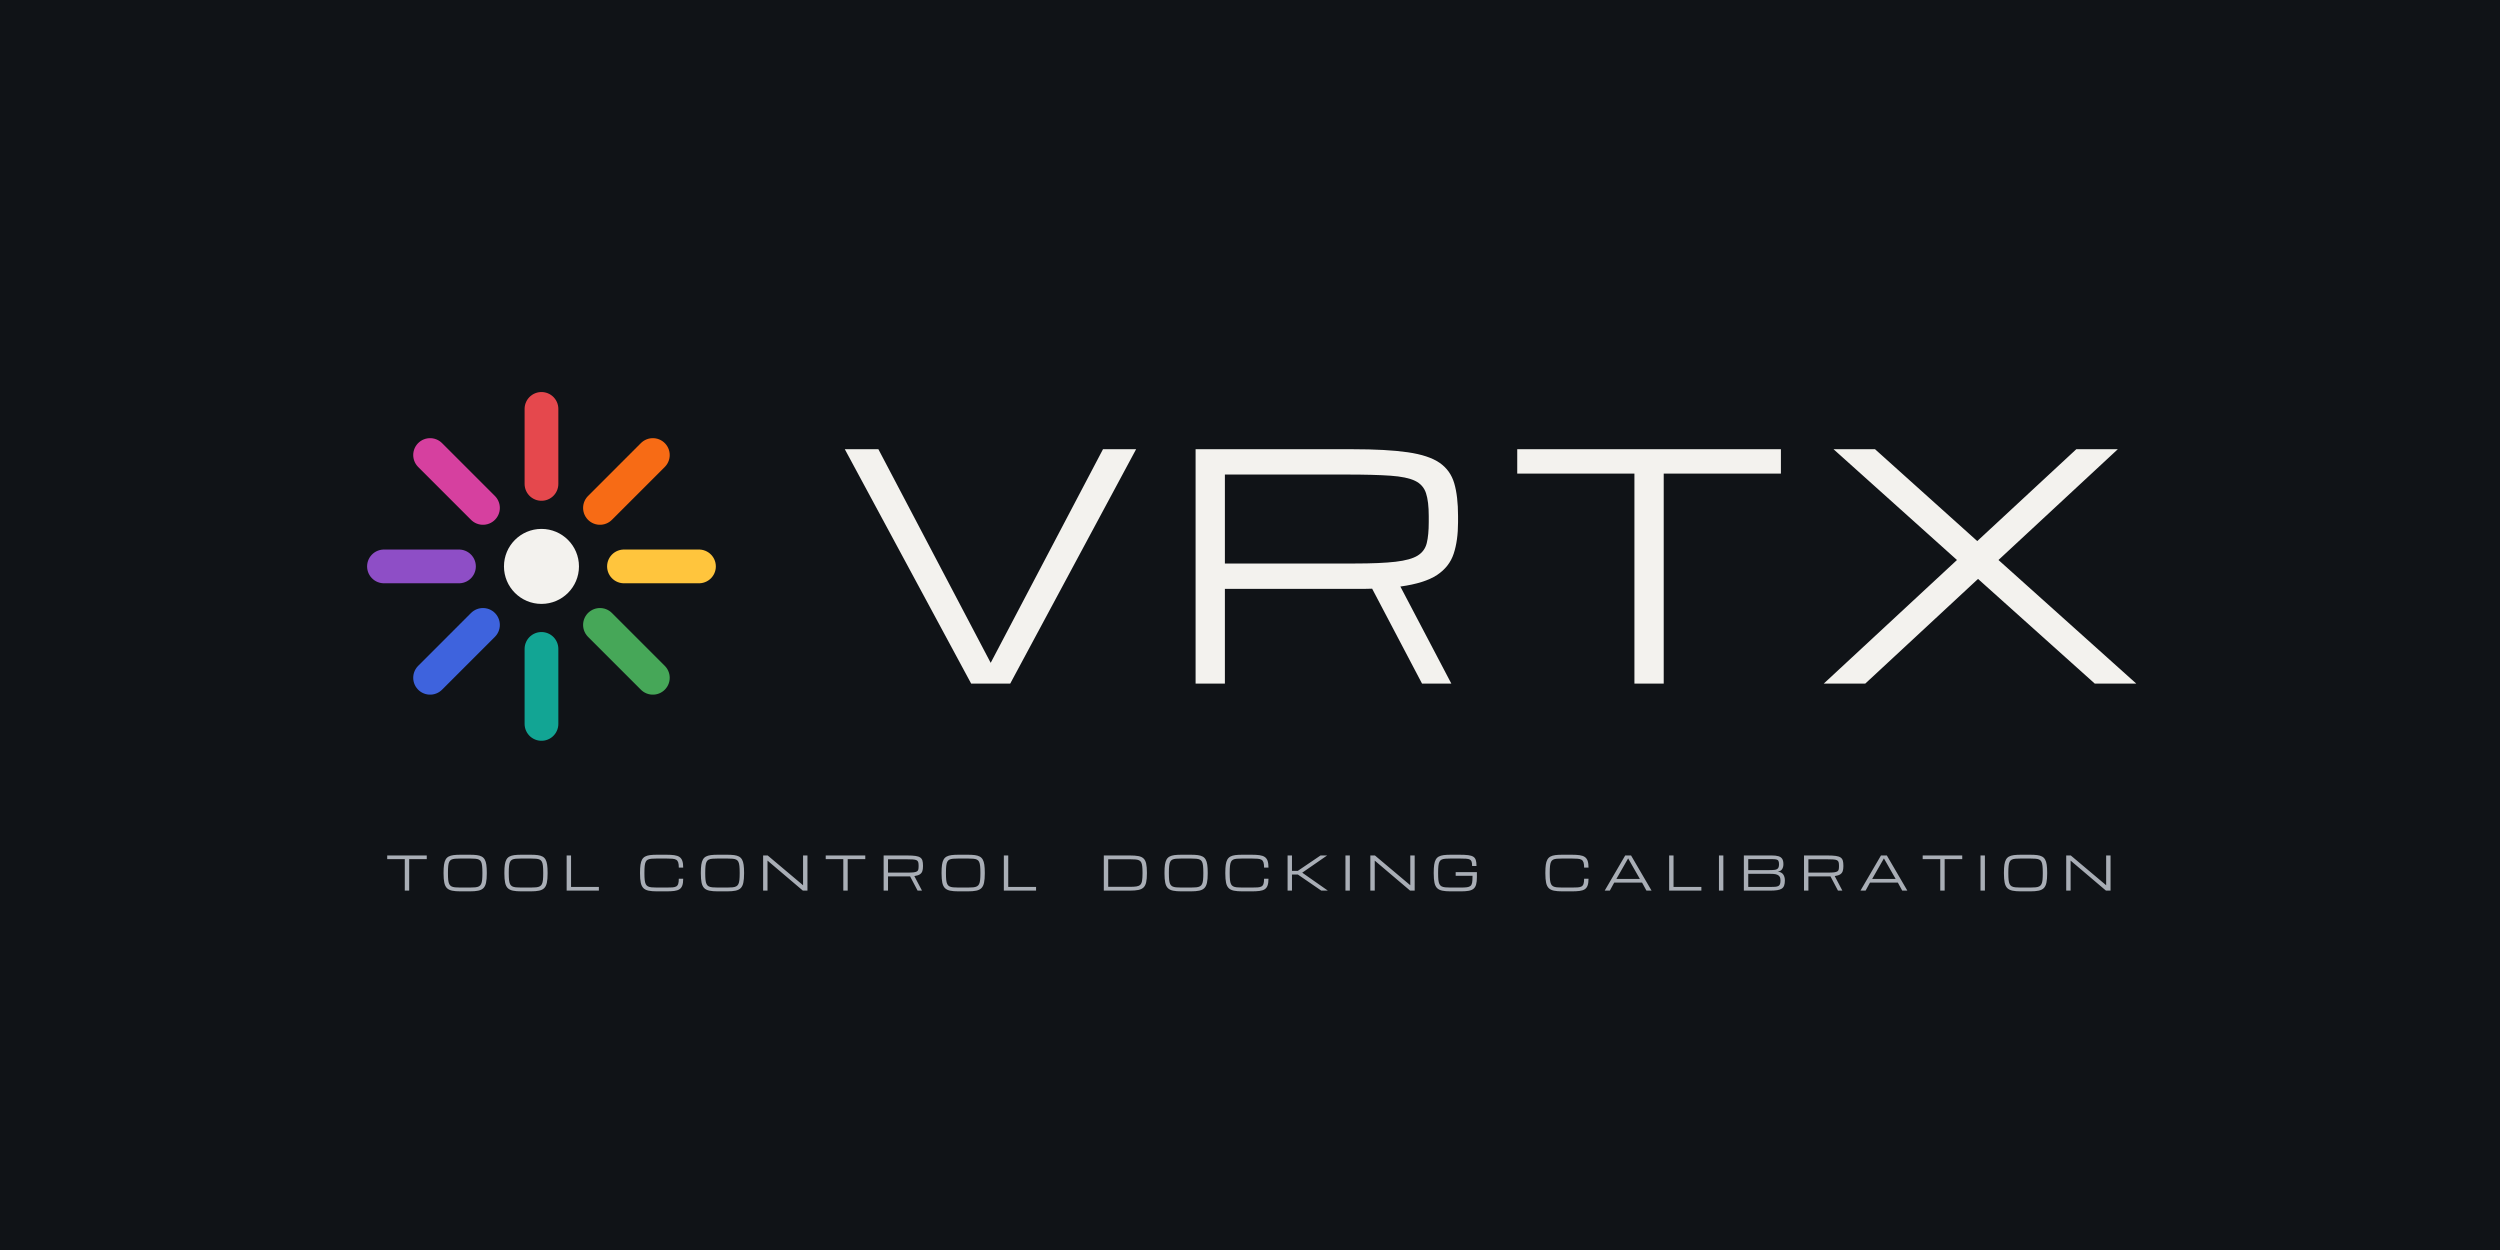
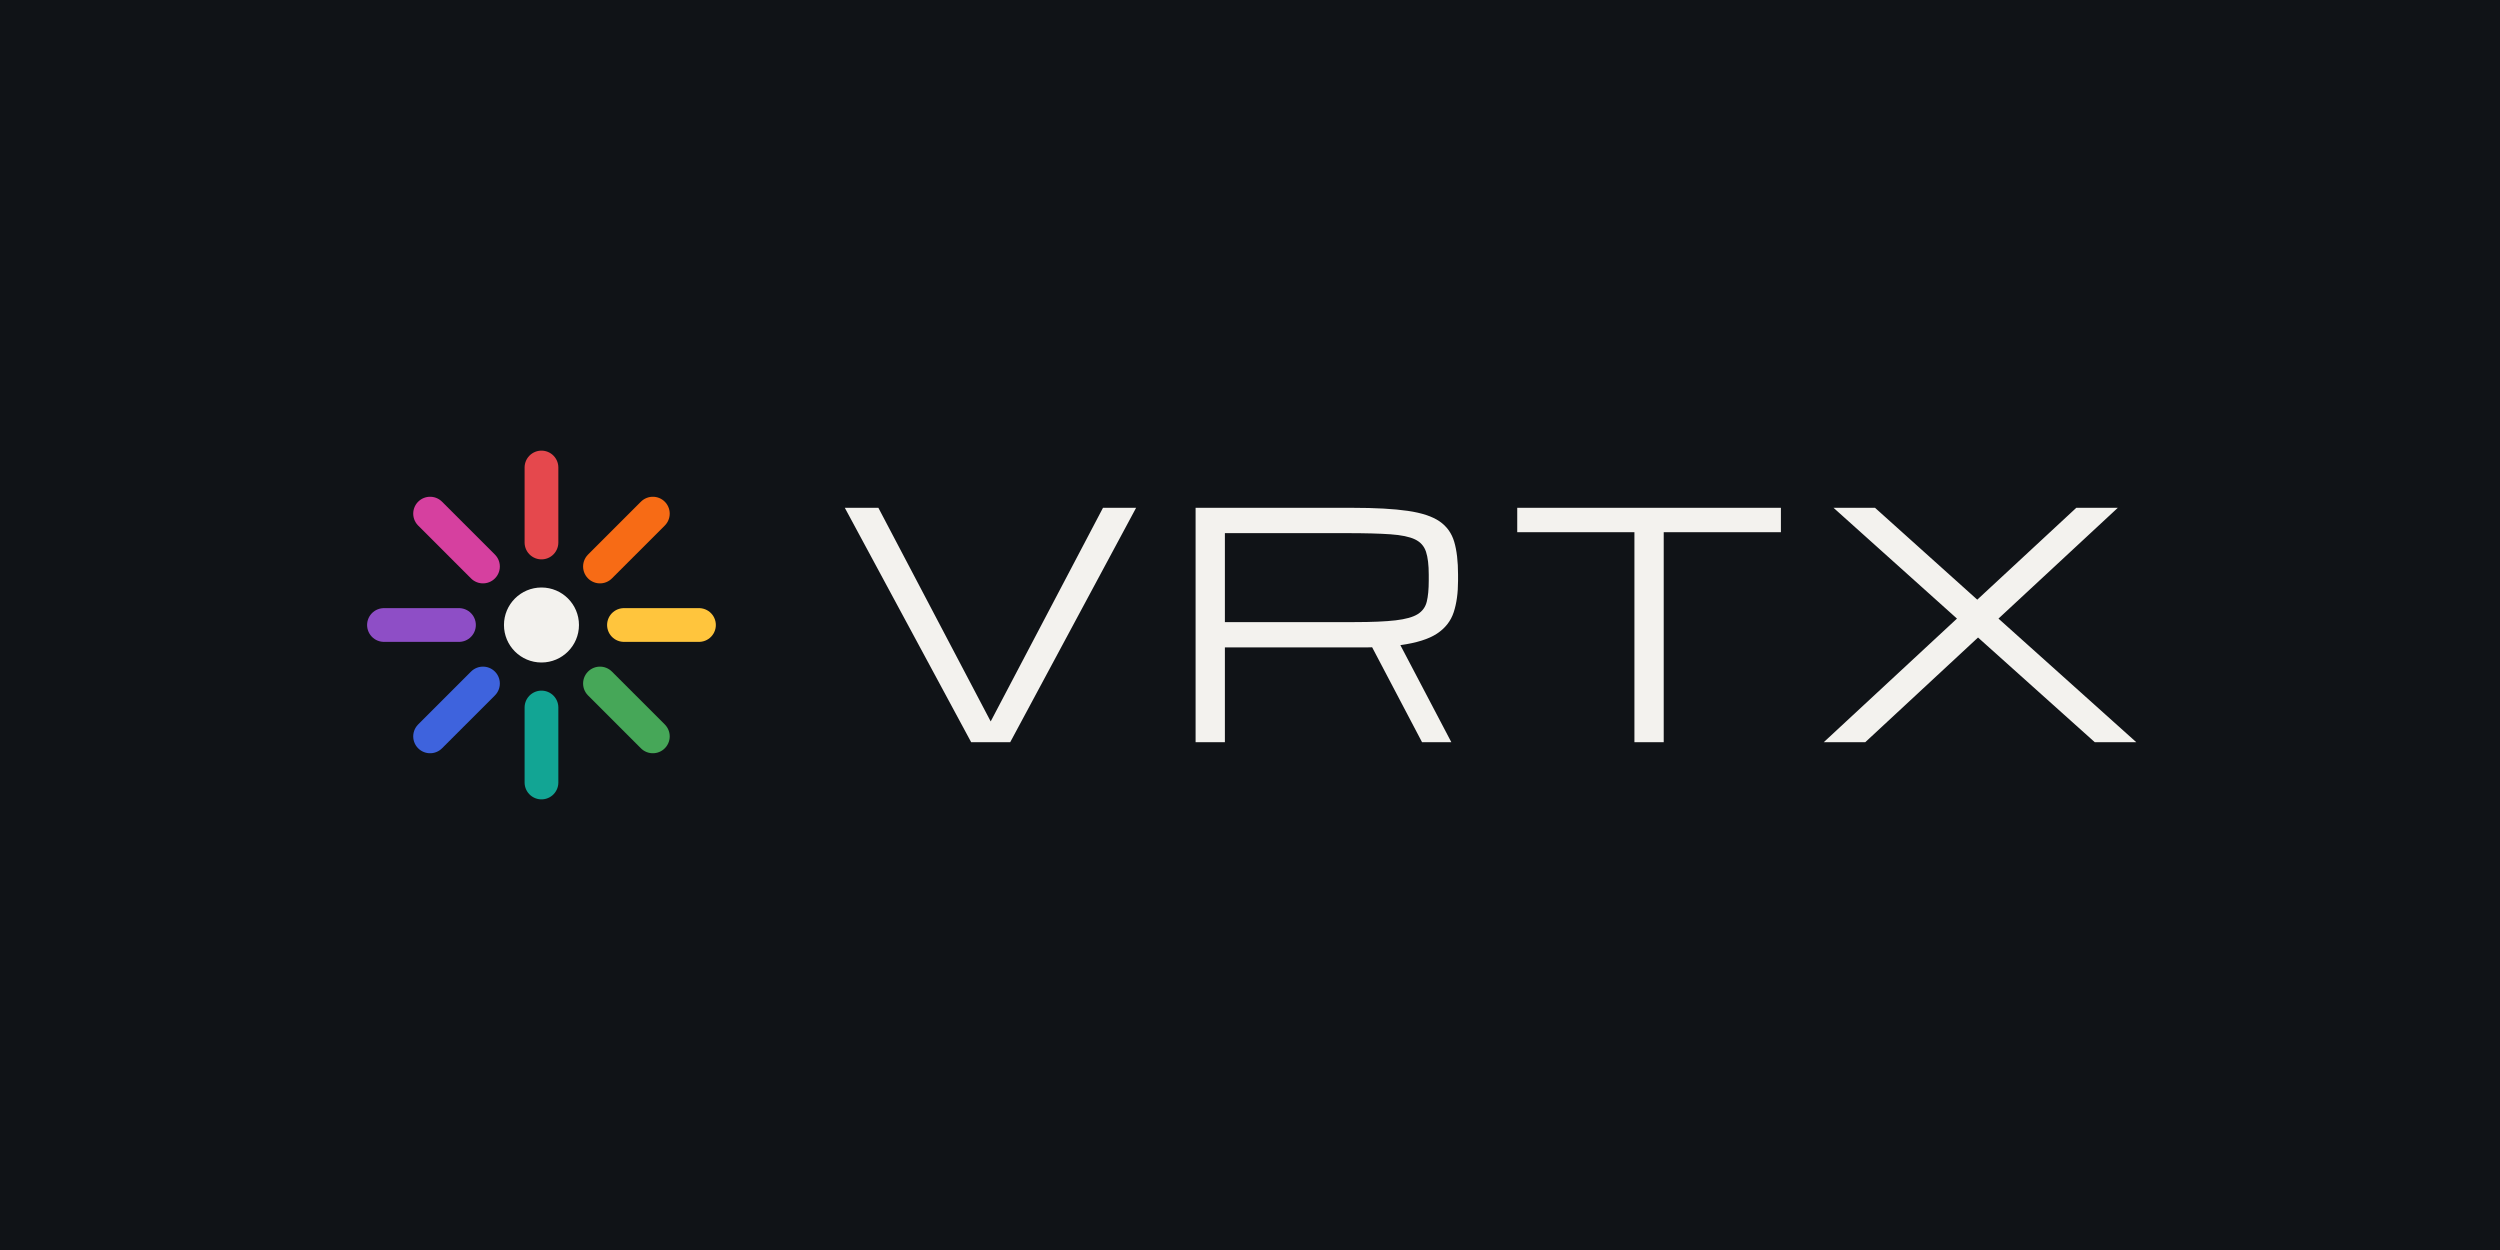
<svg xmlns="http://www.w3.org/2000/svg" width="1280" height="640" viewBox="0 0 1280 640" role="img" aria-label="VRTX">
  <rect width="1280" height="640" fill="#101317" />
-   <g transform="translate(181.2328 194.0) scale(1.92)">
+   <g transform="translate(181.2328 224.0) scale(1.92)">
    <g stroke-width="9" stroke-linecap="round">
      <line x1="50" y1="28" x2="50" y2="8" stroke="#E5484D" />
      <line x1="65.6" y1="34.4" x2="79.7" y2="20.3" stroke="#F76B15" />
      <line x1="72" y1="50" x2="92" y2="50" stroke="#FFC53D" />
      <line x1="65.6" y1="65.6" x2="79.7" y2="79.7" stroke="#46A758" />
      <line x1="50" y1="72" x2="50" y2="92" stroke="#12A594" />
      <line x1="34.4" y1="65.6" x2="20.3" y2="79.7" stroke="#3E63DD" />
      <line x1="28" y1="50" x2="8" y2="50" stroke="#8E4EC6" />
      <line x1="34.4" y1="34.4" x2="20.3" y2="20.3" stroke="#D6409F" />
    </g>
    <circle cx="50" cy="50" r="10" fill="#F3F2EE" />
  </g>
-   <path fill="#F3F2EE" d="M497.233 350.0 432.545 230.0H449.733L507.233 339.375L564.733 230.0H581.686L517.233 350.0Z M612.145 230.0H692.458Q710.036 230.0 720.778 231.562Q731.52 233.125 737.067 236.953Q742.614 240.781 744.567 247.422Q746.52 254.062 746.52 264.219V267.344Q746.52 276.719 744.294 283.477Q742.067 290.234 735.739 294.414Q729.411 298.594 716.989 300.312L743.083 350.0H728.083L702.536 301.406Q700.973 301.484 699.294 301.484Q697.614 301.484 695.817 301.484H627.145V350.0H612.145ZM627.145 288.516H693.473Q706.833 288.516 714.528 287.617Q722.223 286.719 725.856 284.453Q729.489 282.188 730.505 278.047Q731.52 273.906 731.52 267.344V264.219Q731.52 256.797 730.114 252.5Q728.708 248.203 724.489 246.172Q720.27 244.141 711.911 243.555Q703.552 242.969 689.567 242.969H627.145Z M836.823 350.0V242.5H776.823V230.0H911.823V242.5H851.823V350.0Z M933.767 350.0 1001.97 286.719 938.767 230.0H960.017L1012.361 277.031L1063.064 230.0H1084.314L1023.22 286.719L1093.767 350.0H1072.517L1012.752 296.406L955.017 350.0Z" />
-   <path fill="#A9AEB6" d="M207.25 456.0V439.875H198.25V438.0H218.5V439.875H209.5V456.0Z M235.809 456.375Q233.172 456.375 231.473 456.018Q229.773 455.66 228.818 454.699Q227.863 453.738 227.482 451.934Q227.102 450.129 227.102 447.234V446.766Q227.102 444.375 227.336 442.752Q227.57 441.129 228.145 440.109Q228.719 439.09 229.709 438.551Q230.699 438.012 232.199 437.818Q233.699 437.625 235.809 437.625H240.531Q242.641 437.625 244.141 437.818Q245.641 438.012 246.631 438.551Q247.621 439.09 248.195 440.109Q248.77 441.129 249.004 442.752Q249.238 444.375 249.238 446.766V447.234Q249.238 450.129 248.857 451.934Q248.477 453.738 247.521 454.699Q246.566 455.66 244.867 456.018Q243.168 456.375 240.531 456.375ZM235.809 454.43H240.531Q242.207 454.43 243.355 454.312Q244.504 454.195 245.225 453.809Q245.945 453.422 246.326 452.637Q246.707 451.852 246.848 450.539Q246.988 449.227 246.988 447.234V446.766Q246.988 444.703 246.848 443.367Q246.707 442.031 246.326 441.258Q245.945 440.484 245.225 440.127Q244.504 439.77 243.355 439.67Q242.207 439.57 240.531 439.57H235.809Q234.133 439.57 232.984 439.67Q231.836 439.77 231.115 440.127Q230.395 440.484 230.014 441.258Q229.633 442.031 229.492 443.367Q229.352 444.703 229.352 446.766V447.234Q229.352 449.227 229.492 450.539Q229.633 451.852 230.014 452.637Q230.395 453.422 231.115 453.809Q231.836 454.195 232.984 454.312Q234.133 454.43 235.809 454.43Z M266.945 456.375Q264.309 456.375 262.609 456.018Q260.91 455.66 259.955 454.699Q259.0 453.738 258.619 451.934Q258.238 450.129 258.238 447.234V446.766Q258.238 444.375 258.473 442.752Q258.707 441.129 259.281 440.109Q259.855 439.09 260.846 438.551Q261.836 438.012 263.336 437.818Q264.836 437.625 266.945 437.625H271.668Q273.777 437.625 275.277 437.818Q276.777 438.012 277.768 438.551Q278.758 439.09 279.332 440.109Q279.906 441.129 280.141 442.752Q280.375 444.375 280.375 446.766V447.234Q280.375 450.129 279.994 451.934Q279.613 453.738 278.658 454.699Q277.703 455.66 276.004 456.018Q274.305 456.375 271.668 456.375ZM266.945 454.43H271.668Q273.344 454.43 274.492 454.312Q275.641 454.195 276.361 453.809Q277.082 453.422 277.463 452.637Q277.844 451.852 277.984 450.539Q278.125 449.227 278.125 447.234V446.766Q278.125 444.703 277.984 443.367Q277.844 442.031 277.463 441.258Q277.082 440.484 276.361 440.127Q275.641 439.77 274.492 439.67Q273.344 439.57 271.668 439.57H266.945Q265.27 439.57 264.121 439.67Q262.973 439.77 262.252 440.127Q261.531 440.484 261.15 441.258Q260.77 442.031 260.629 443.367Q260.488 444.703 260.488 446.766V447.234Q260.488 449.227 260.629 450.539Q260.77 451.852 261.15 452.637Q261.531 453.422 262.252 453.809Q262.973 454.195 264.121 454.312Q265.27 454.43 266.945 454.43Z M290.125 456.0V438.0H292.375V454.125H306.625V456.0Z  M327.695 447.234V446.766Q327.695 444.375 327.93 442.752Q328.164 441.129 328.738 440.109Q329.312 439.09 330.303 438.551Q331.293 438.012 332.793 437.818Q334.293 437.625 336.402 437.625H341.125Q343.539 437.625 345.197 437.854Q346.855 438.082 347.869 438.756Q348.883 439.43 349.34 440.736Q349.797 442.043 349.797 444.199H347.547Q347.547 442.5 347.242 441.557Q346.938 440.613 346.217 440.191Q345.496 439.77 344.254 439.67Q343.012 439.57 341.125 439.57H336.402Q334.727 439.57 333.578 439.67Q332.43 439.77 331.709 440.127Q330.988 440.484 330.607 441.258Q330.227 442.031 330.086 443.367Q329.945 444.703 329.945 446.766V447.234Q329.945 449.227 330.086 450.539Q330.227 451.852 330.607 452.637Q330.988 453.422 331.709 453.809Q332.43 454.195 333.578 454.312Q334.727 454.43 336.402 454.43H341.125Q343.012 454.43 344.254 454.348Q345.496 454.266 346.217 453.867Q346.938 453.469 347.242 452.537Q347.547 451.605 347.547 449.918H349.797Q349.797 452.074 349.34 453.363Q348.883 454.652 347.869 455.303Q346.855 455.953 345.197 456.164Q343.539 456.375 341.125 456.375H336.402Q333.766 456.375 332.066 456.018Q330.367 455.66 329.412 454.699Q328.457 453.738 328.076 451.934Q327.695 450.129 327.695 447.234Z M367.539 456.375Q364.902 456.375 363.203 456.018Q361.504 455.66 360.549 454.699Q359.594 453.738 359.213 451.934Q358.832 450.129 358.832 447.234V446.766Q358.832 444.375 359.066 442.752Q359.301 441.129 359.875 440.109Q360.449 439.09 361.439 438.551Q362.43 438.012 363.93 437.818Q365.43 437.625 367.539 437.625H372.262Q374.371 437.625 375.871 437.818Q377.371 438.012 378.361 438.551Q379.352 439.09 379.926 440.109Q380.5 441.129 380.734 442.752Q380.969 444.375 380.969 446.766V447.234Q380.969 450.129 380.588 451.934Q380.207 453.738 379.252 454.699Q378.297 455.66 376.598 456.018Q374.898 456.375 372.262 456.375ZM367.539 454.43H372.262Q373.938 454.43 375.086 454.312Q376.234 454.195 376.955 453.809Q377.676 453.422 378.057 452.637Q378.438 451.852 378.578 450.539Q378.719 449.227 378.719 447.234V446.766Q378.719 444.703 378.578 443.367Q378.438 442.031 378.057 441.258Q377.676 440.484 376.955 440.127Q376.234 439.77 375.086 439.67Q373.938 439.57 372.262 439.57H367.539Q365.863 439.57 364.715 439.67Q363.566 439.77 362.846 440.127Q362.125 440.484 361.744 441.258Q361.363 442.031 361.223 443.367Q361.082 444.703 361.082 446.766V447.234Q361.082 449.227 361.223 450.539Q361.363 451.852 361.744 452.637Q362.125 453.422 362.846 453.809Q363.566 454.195 364.715 454.312Q365.863 454.43 367.539 454.43Z M390.719 456.0V438.0H393.062L411.145 453.223H411.168V438.0H413.418V456.0H411.074L392.992 440.648H392.969V456.0Z M431.77 456.0V439.875H422.77V438.0H443.02V439.875H434.02V456.0Z M452.418 438.0H464.465Q467.102 438.0 468.713 438.234Q470.324 438.469 471.156 439.043Q471.988 439.617 472.281 440.613Q472.574 441.609 472.574 443.133V443.602Q472.574 445.008 472.24 446.021Q471.906 447.035 470.957 447.662Q470.008 448.289 468.145 448.547L472.059 456.0H469.809L465.977 448.711Q465.742 448.723 465.49 448.723Q465.238 448.723 464.969 448.723H454.668V456.0H452.418ZM454.668 446.777H464.617Q466.621 446.777 467.775 446.643Q468.93 446.508 469.475 446.168Q470.02 445.828 470.172 445.207Q470.324 444.586 470.324 443.602V443.133Q470.324 442.02 470.113 441.375Q469.902 440.73 469.27 440.426Q468.637 440.121 467.383 440.033Q466.129 439.945 464.031 439.945H454.668Z M490.785 456.375Q488.148 456.375 486.449 456.018Q484.75 455.66 483.795 454.699Q482.84 453.738 482.459 451.934Q482.078 450.129 482.078 447.234V446.766Q482.078 444.375 482.312 442.752Q482.547 441.129 483.121 440.109Q483.695 439.09 484.686 438.551Q485.676 438.012 487.176 437.818Q488.676 437.625 490.785 437.625H495.508Q497.617 437.625 499.117 437.818Q500.617 438.012 501.607 438.551Q502.598 439.09 503.172 440.109Q503.746 441.129 503.98 442.752Q504.215 444.375 504.215 446.766V447.234Q504.215 450.129 503.834 451.934Q503.453 453.738 502.498 454.699Q501.543 455.66 499.844 456.018Q498.145 456.375 495.508 456.375ZM490.785 454.43H495.508Q497.184 454.43 498.332 454.312Q499.48 454.195 500.201 453.809Q500.922 453.422 501.303 452.637Q501.684 451.852 501.824 450.539Q501.965 449.227 501.965 447.234V446.766Q501.965 444.703 501.824 443.367Q501.684 442.031 501.303 441.258Q500.922 440.484 500.201 440.127Q499.48 439.77 498.332 439.67Q497.184 439.57 495.508 439.57H490.785Q489.109 439.57 487.961 439.67Q486.812 439.77 486.092 440.127Q485.371 440.484 484.99 441.258Q484.609 442.031 484.469 443.367Q484.328 444.703 484.328 446.766V447.234Q484.328 449.227 484.469 450.539Q484.609 451.852 484.99 452.637Q485.371 453.422 486.092 453.809Q486.812 454.195 487.961 454.312Q489.109 454.43 490.785 454.43Z M513.965 456.0V438.0H516.215V454.125H530.465V456.0Z   M565.152 456.0V438.0H578.512Q581.148 438.0 582.848 438.316Q584.547 438.633 585.502 439.541Q586.457 440.449 586.838 442.184Q587.219 443.918 587.219 446.766V447.234Q587.219 449.988 586.838 451.717Q586.457 453.445 585.502 454.377Q584.547 455.309 582.848 455.654Q581.148 456.0 578.512 456.0ZM567.402 454.055H578.512Q580.609 454.055 581.887 453.855Q583.164 453.656 583.832 452.988Q584.5 452.32 584.734 450.949Q584.969 449.578 584.969 447.234V446.766Q584.969 444.82 584.828 443.555Q584.688 442.289 584.307 441.557Q583.926 440.824 583.205 440.479Q582.484 440.133 581.336 440.039Q580.188 439.945 578.512 439.945H567.402Z M604.926 456.375Q602.289 456.375 600.59 456.018Q598.891 455.66 597.936 454.699Q596.98 453.738 596.6 451.934Q596.219 450.129 596.219 447.234V446.766Q596.219 444.375 596.453 442.752Q596.688 441.129 597.262 440.109Q597.836 439.09 598.826 438.551Q599.816 438.012 601.316 437.818Q602.816 437.625 604.926 437.625H609.648Q611.758 437.625 613.258 437.818Q614.758 438.012 615.748 438.551Q616.738 439.09 617.312 440.109Q617.887 441.129 618.121 442.752Q618.355 444.375 618.355 446.766V447.234Q618.355 450.129 617.975 451.934Q617.594 453.738 616.639 454.699Q615.684 455.66 613.984 456.018Q612.285 456.375 609.648 456.375ZM604.926 454.43H609.648Q611.324 454.43 612.473 454.312Q613.621 454.195 614.342 453.809Q615.062 453.422 615.443 452.637Q615.824 451.852 615.965 450.539Q616.105 449.227 616.105 447.234V446.766Q616.105 444.703 615.965 443.367Q615.824 442.031 615.443 441.258Q615.062 440.484 614.342 440.127Q613.621 439.77 612.473 439.67Q611.324 439.57 609.648 439.57H604.926Q603.25 439.57 602.102 439.67Q600.953 439.77 600.232 440.127Q599.512 440.484 599.131 441.258Q598.75 442.031 598.609 443.367Q598.469 444.703 598.469 446.766V447.234Q598.469 449.227 598.609 450.539Q598.75 451.852 599.131 452.637Q599.512 453.422 600.232 453.809Q600.953 454.195 602.102 454.312Q603.25 454.43 604.926 454.43Z M627.355 447.234V446.766Q627.355 444.375 627.59 442.752Q627.824 441.129 628.398 440.109Q628.973 439.09 629.963 438.551Q630.953 438.012 632.453 437.818Q633.953 437.625 636.062 437.625H640.785Q643.199 437.625 644.857 437.854Q646.516 438.082 647.529 438.756Q648.543 439.43 649.0 440.736Q649.457 442.043 649.457 444.199H647.207Q647.207 442.5 646.902 441.557Q646.598 440.613 645.877 440.191Q645.156 439.77 643.914 439.67Q642.672 439.57 640.785 439.57H636.062Q634.387 439.57 633.238 439.67Q632.09 439.77 631.369 440.127Q630.648 440.484 630.268 441.258Q629.887 442.031 629.746 443.367Q629.605 444.703 629.605 446.766V447.234Q629.605 449.227 629.746 450.539Q629.887 451.852 630.268 452.637Q630.648 453.422 631.369 453.809Q632.09 454.195 633.238 454.312Q634.387 454.43 636.062 454.43H640.785Q642.672 454.43 643.914 454.348Q645.156 454.266 645.877 453.867Q646.598 453.469 646.902 452.537Q647.207 451.605 647.207 449.918H649.457Q649.457 452.074 649.0 453.363Q648.543 454.652 647.529 455.303Q646.516 455.953 644.857 456.164Q643.199 456.375 640.785 456.375H636.062Q633.426 456.375 631.727 456.018Q630.027 455.66 629.072 454.699Q628.117 453.738 627.736 451.934Q627.355 450.129 627.355 447.234Z M659.242 456.0V438.0H661.492V445.875H664.48L676.117 438.0H679.492L666.742 446.812L679.867 456.0H676.492L664.492 447.75H661.492V456.0Z M688.867 456.0V438.0H691.117V456.0Z M701.617 456.0V438.0H703.961L722.043 453.223H722.066V438.0H724.316V456.0H721.973L703.891 440.648H703.867V456.0Z M734.066 447.234V446.766Q734.066 444.375 734.301 442.752Q734.535 441.129 735.109 440.109Q735.684 439.09 736.674 438.551Q737.664 438.012 739.164 437.818Q740.664 437.625 742.773 437.625H747.18Q749.945 437.625 751.674 437.836Q753.402 438.047 754.334 438.645Q755.266 439.242 755.617 440.385Q755.969 441.527 755.969 443.379H753.719Q753.719 441.984 753.473 441.205Q753.227 440.426 752.547 440.08Q751.867 439.734 750.572 439.652Q749.277 439.57 747.18 439.57H742.773Q741.098 439.57 739.949 439.67Q738.801 439.77 738.08 440.127Q737.359 440.484 736.979 441.258Q736.598 442.031 736.457 443.367Q736.316 444.703 736.316 446.766V447.234Q736.316 449.227 736.457 450.539Q736.598 451.852 736.979 452.637Q737.359 453.422 738.08 453.809Q738.801 454.195 739.949 454.312Q741.098 454.43 742.773 454.43H747.965Q749.898 454.43 751.082 454.271Q752.266 454.113 752.881 453.592Q753.496 453.07 753.707 451.998Q753.918 450.926 753.918 449.098V448.406H745.305V446.531H756.168V449.098Q756.168 451.383 755.781 452.812Q755.395 454.242 754.475 455.021Q753.555 455.801 751.967 456.088Q750.379 456.375 747.965 456.375H742.773Q740.137 456.375 738.438 456.018Q736.738 455.66 735.783 454.699Q734.828 453.738 734.447 451.934Q734.066 450.129 734.066 447.234Z   M791.219 447.234V446.766Q791.219 444.375 791.453 442.752Q791.688 441.129 792.262 440.109Q792.836 439.09 793.826 438.551Q794.816 438.012 796.316 437.818Q797.816 437.625 799.926 437.625H804.648Q807.062 437.625 808.721 437.854Q810.379 438.082 811.393 438.756Q812.406 439.43 812.863 440.736Q813.32 442.043 813.32 444.199H811.07Q811.07 442.5 810.766 441.557Q810.461 440.613 809.74 440.191Q809.02 439.77 807.777 439.67Q806.535 439.57 804.648 439.57H799.926Q798.25 439.57 797.102 439.67Q795.953 439.77 795.232 440.127Q794.512 440.484 794.131 441.258Q793.75 442.031 793.609 443.367Q793.469 444.703 793.469 446.766V447.234Q793.469 449.227 793.609 450.539Q793.75 451.852 794.131 452.637Q794.512 453.422 795.232 453.809Q795.953 454.195 797.102 454.312Q798.25 454.43 799.926 454.43H804.648Q806.535 454.43 807.777 454.348Q809.02 454.266 809.74 453.867Q810.461 453.469 810.766 452.537Q811.07 451.605 811.07 449.918H813.32Q813.32 452.074 812.863 453.363Q812.406 454.652 811.393 455.303Q810.379 455.953 808.721 456.164Q807.062 456.375 804.648 456.375H799.926Q797.289 456.375 795.59 456.018Q793.891 455.66 792.936 454.699Q791.98 453.738 791.6 451.934Q791.219 450.129 791.219 447.234Z M821.605 456.0 832.105 438.0H835.105L845.605 456.0H842.98L840.73 451.875H826.48L824.23 456.0ZM827.605 450.0H839.605L833.605 439.5Z M854.605 456.0V438.0H856.855V454.125H871.105V456.0Z M880.105 456.0V438.0H882.355V456.0Z M892.855 456.0V438.0H907.199Q909.238 438.0 910.545 438.381Q911.852 438.762 912.479 439.729Q913.105 440.695 913.105 442.465Q913.105 444.059 912.367 445.102Q911.629 446.145 910.105 446.25Q912.098 446.449 912.977 447.674Q913.855 448.898 913.855 450.75Q913.855 452.355 913.486 453.387Q913.117 454.418 912.25 454.986Q911.383 455.555 909.9 455.777Q908.418 456.0 906.203 456.0ZM895.105 445.5H905.594Q907.41 445.5 908.57 445.371Q909.73 445.242 910.293 444.609Q910.855 443.977 910.855 442.465Q910.855 441.281 910.521 440.73Q910.188 440.18 909.391 440.027Q908.594 439.875 907.199 439.875H895.105ZM895.105 454.125H906.203Q907.809 454.125 908.857 454.043Q909.906 453.961 910.51 453.645Q911.113 453.328 911.359 452.643Q911.605 451.957 911.605 450.75Q911.605 449.508 911.143 448.816Q910.68 448.125 909.854 447.82Q909.027 447.516 907.938 447.445Q906.848 447.375 905.594 447.375H895.105Z M923.652 438.0H935.699Q938.336 438.0 939.947 438.234Q941.559 438.469 942.391 439.043Q943.223 439.617 943.516 440.613Q943.809 441.609 943.809 443.133V443.602Q943.809 445.008 943.475 446.021Q943.141 447.035 942.191 447.662Q941.242 448.289 939.379 448.547L943.293 456.0H941.043L937.211 448.711Q936.977 448.723 936.725 448.723Q936.473 448.723 936.203 448.723H925.902V456.0H923.652ZM925.902 446.777H935.852Q937.855 446.777 939.01 446.643Q940.164 446.508 940.709 446.168Q941.254 445.828 941.406 445.207Q941.559 444.586 941.559 443.602V443.133Q941.559 442.02 941.348 441.375Q941.137 440.73 940.504 440.426Q939.871 440.121 938.617 440.033Q937.363 439.945 935.266 439.945H925.902Z M952.562 456.0 963.062 438.0H966.062L976.562 456.0H973.938L971.688 451.875H957.438L955.188 456.0ZM958.562 450.0H970.562L964.562 439.5Z M993.414 456.0V439.875H984.414V438.0H1004.664V439.875H995.664V456.0Z M1014.016 456.0V438.0H1016.266V456.0Z M1034.723 456.375Q1032.086 456.375 1030.387 456.018Q1028.688 455.66 1027.732 454.699Q1026.777 453.738 1026.396 451.934Q1026.016 450.129 1026.016 447.234V446.766Q1026.016 444.375 1026.25 442.752Q1026.484 441.129 1027.059 440.109Q1027.633 439.09 1028.623 438.551Q1029.613 438.012 1031.113 437.818Q1032.613 437.625 1034.723 437.625H1039.445Q1041.555 437.625 1043.055 437.818Q1044.555 438.012 1045.545 438.551Q1046.535 439.09 1047.109 440.109Q1047.684 441.129 1047.918 442.752Q1048.152 444.375 1048.152 446.766V447.234Q1048.152 450.129 1047.771 451.934Q1047.391 453.738 1046.436 454.699Q1045.48 455.66 1043.781 456.018Q1042.082 456.375 1039.445 456.375ZM1034.723 454.43H1039.445Q1041.121 454.43 1042.27 454.312Q1043.418 454.195 1044.139 453.809Q1044.859 453.422 1045.24 452.637Q1045.621 451.852 1045.762 450.539Q1045.902 449.227 1045.902 447.234V446.766Q1045.902 444.703 1045.762 443.367Q1045.621 442.031 1045.24 441.258Q1044.859 440.484 1044.139 440.127Q1043.418 439.77 1042.27 439.67Q1041.121 439.57 1039.445 439.57H1034.723Q1033.047 439.57 1031.898 439.67Q1030.75 439.77 1030.029 440.127Q1029.309 440.484 1028.928 441.258Q1028.547 442.031 1028.406 443.367Q1028.266 444.703 1028.266 446.766V447.234Q1028.266 449.227 1028.406 450.539Q1028.547 451.852 1028.928 452.637Q1029.309 453.422 1030.029 453.809Q1030.75 454.195 1031.898 454.312Q1033.047 454.43 1034.723 454.43Z M1057.902 456.0V438.0H1060.246L1078.328 453.223H1078.352V438.0H1080.602V456.0H1078.258L1060.176 440.648H1060.152V456.0Z" />
+   <path fill="#F3F2EE" d="M497.233 380.0 432.545 260.0H449.733L507.233 369.375L564.733 260.0H581.686L517.233 380.0Z M612.145 260.0H692.458Q710.036 260.0 720.778 261.562Q731.52 263.125 737.067 266.953Q742.614 270.781 744.567 277.422Q746.52 284.062 746.52 294.219V297.344Q746.52 306.719 744.294 313.477Q742.067 320.234 735.739 324.414Q729.411 328.594 716.989 330.312L743.083 380.0H728.083L702.536 331.406Q700.973 331.484 699.294 331.484Q697.614 331.484 695.817 331.484H627.145V380.0H612.145ZM627.145 318.516H693.473Q706.833 318.516 714.528 317.617Q722.223 316.719 725.856 314.453Q729.489 312.188 730.505 308.047Q731.52 303.906 731.52 297.344V294.219Q731.52 286.797 730.114 282.5Q728.708 278.203 724.489 276.172Q720.27 274.141 711.911 273.555Q703.552 272.969 689.567 272.969H627.145Z M836.823 380.0V272.5H776.823V260.0H911.823V272.5H851.823V380.0Z M933.767 380.0 1001.97 316.719 938.767 260.0H960.017L1012.361 307.031L1063.064 260.0H1084.314L1023.22 316.719L1093.767 380.0H1072.517L1012.752 326.406L955.017 380.0Z" />
</svg>
